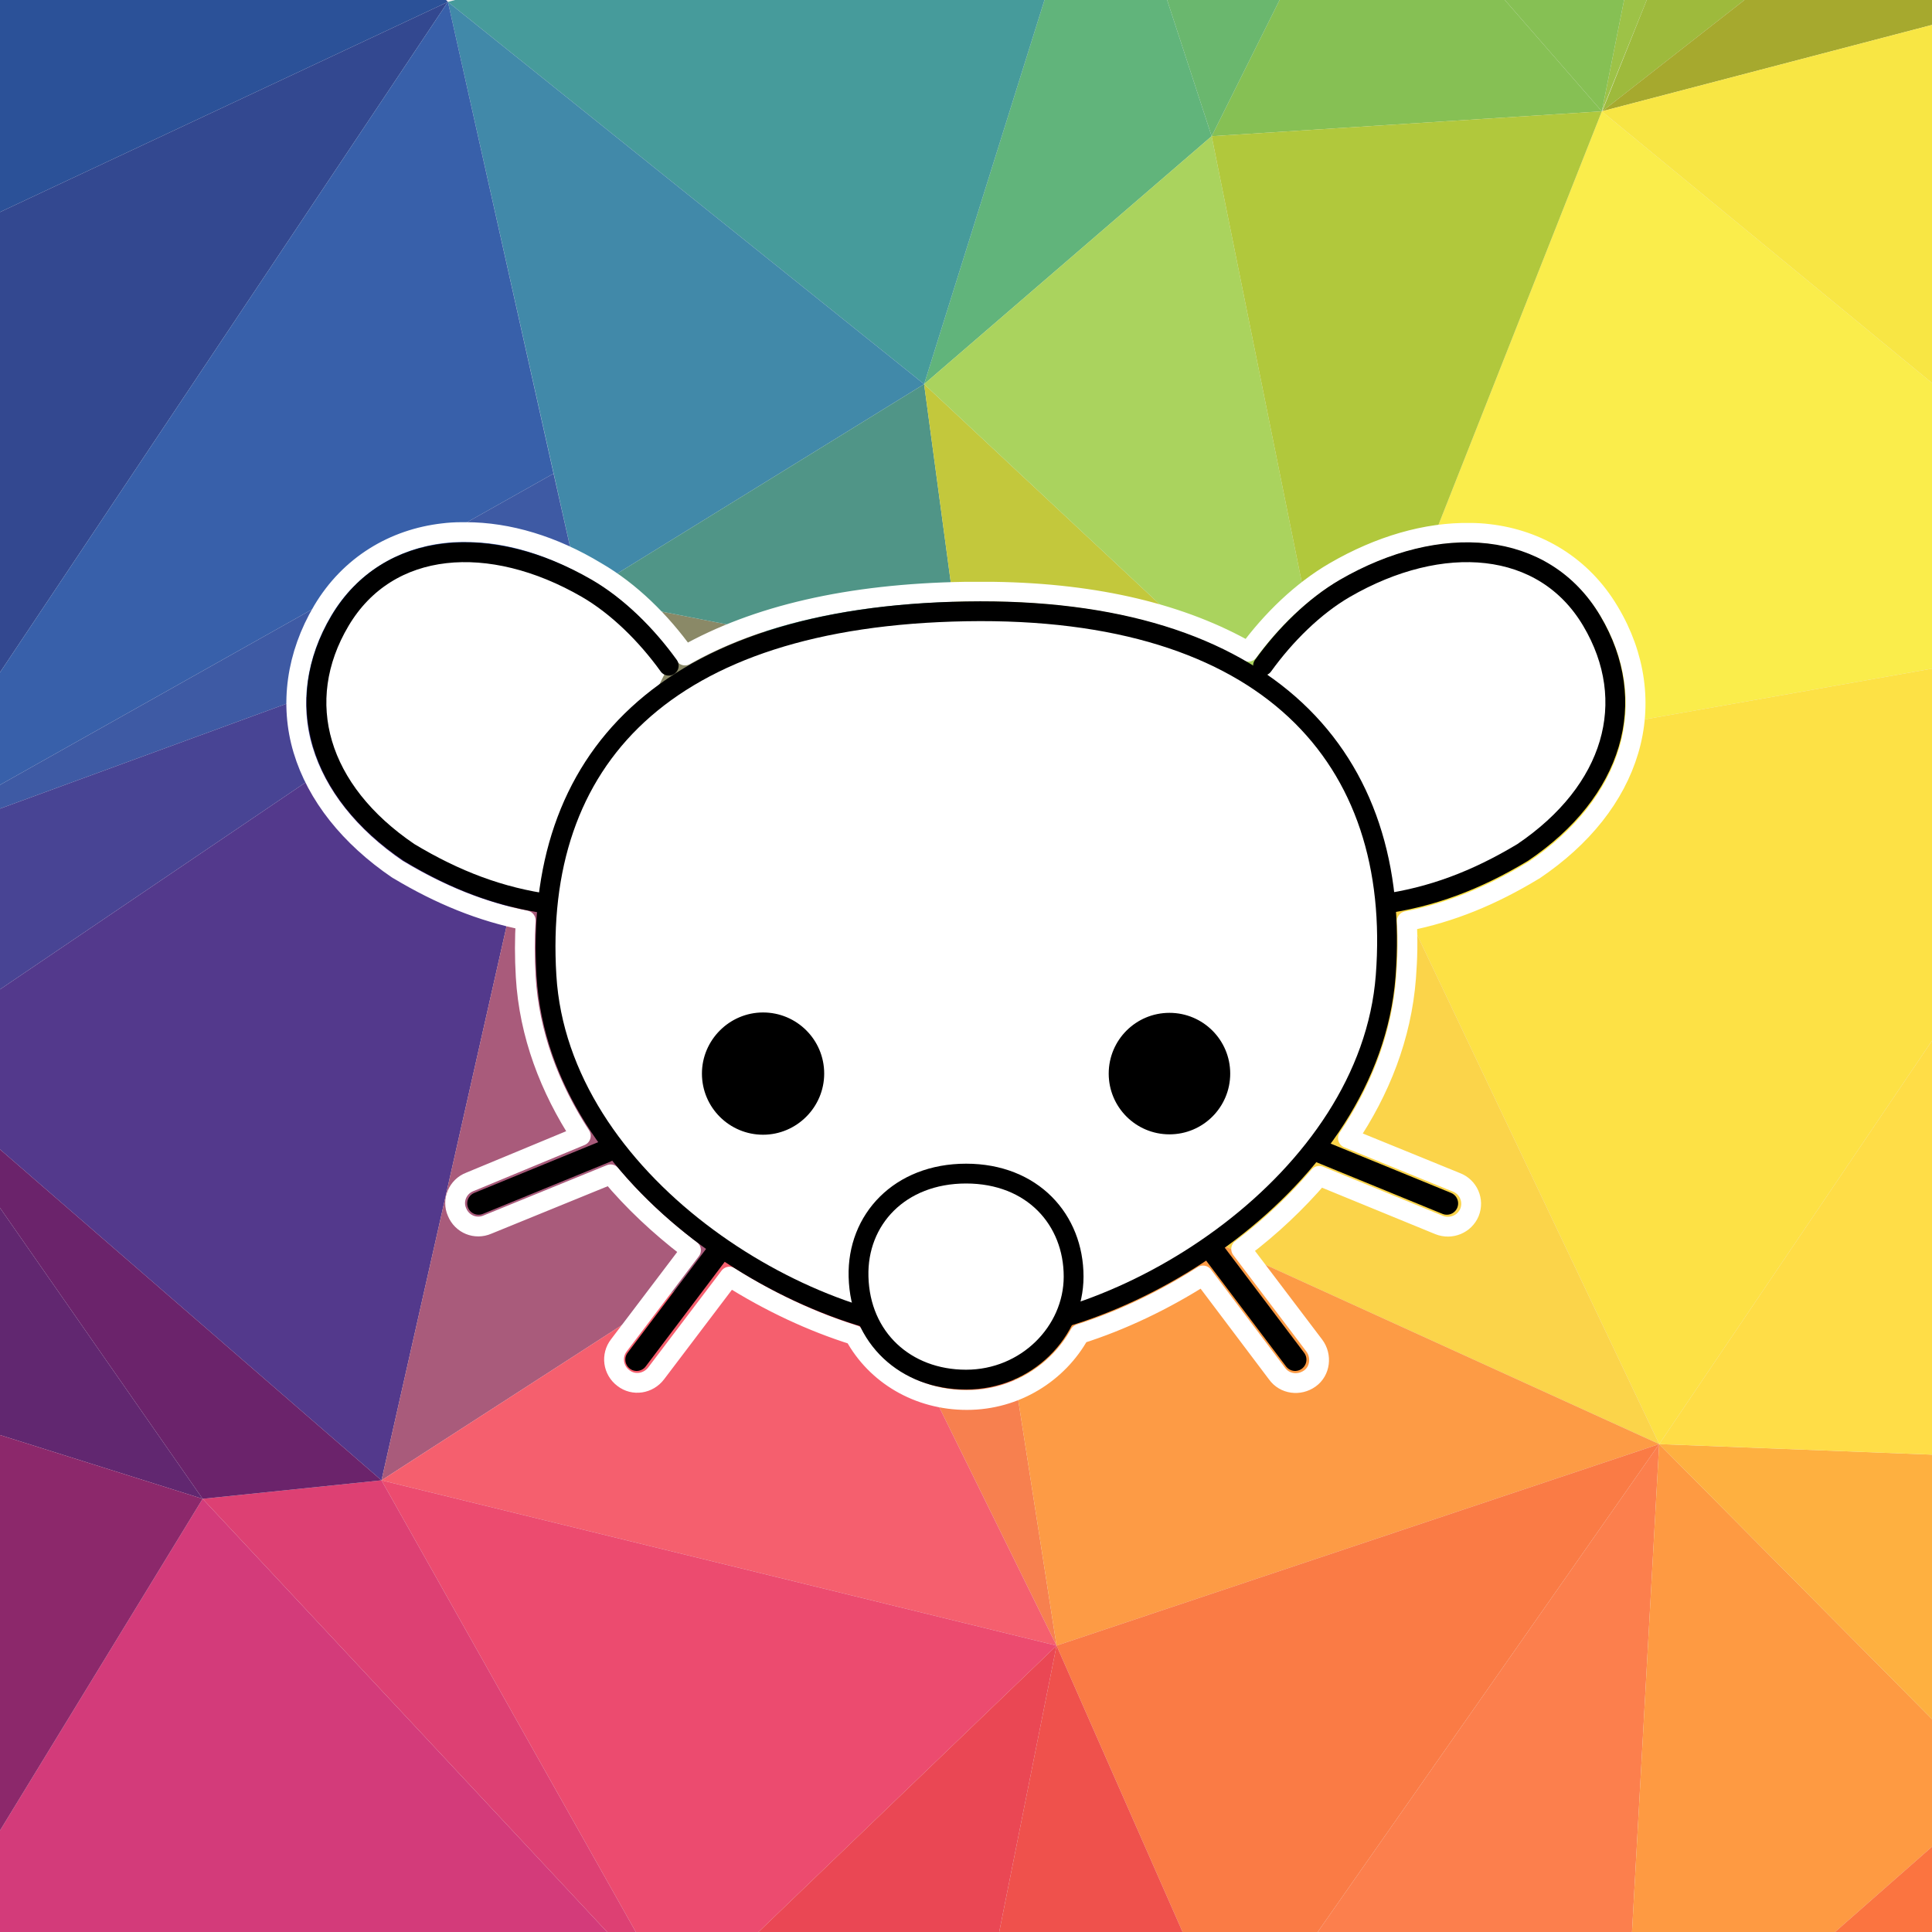
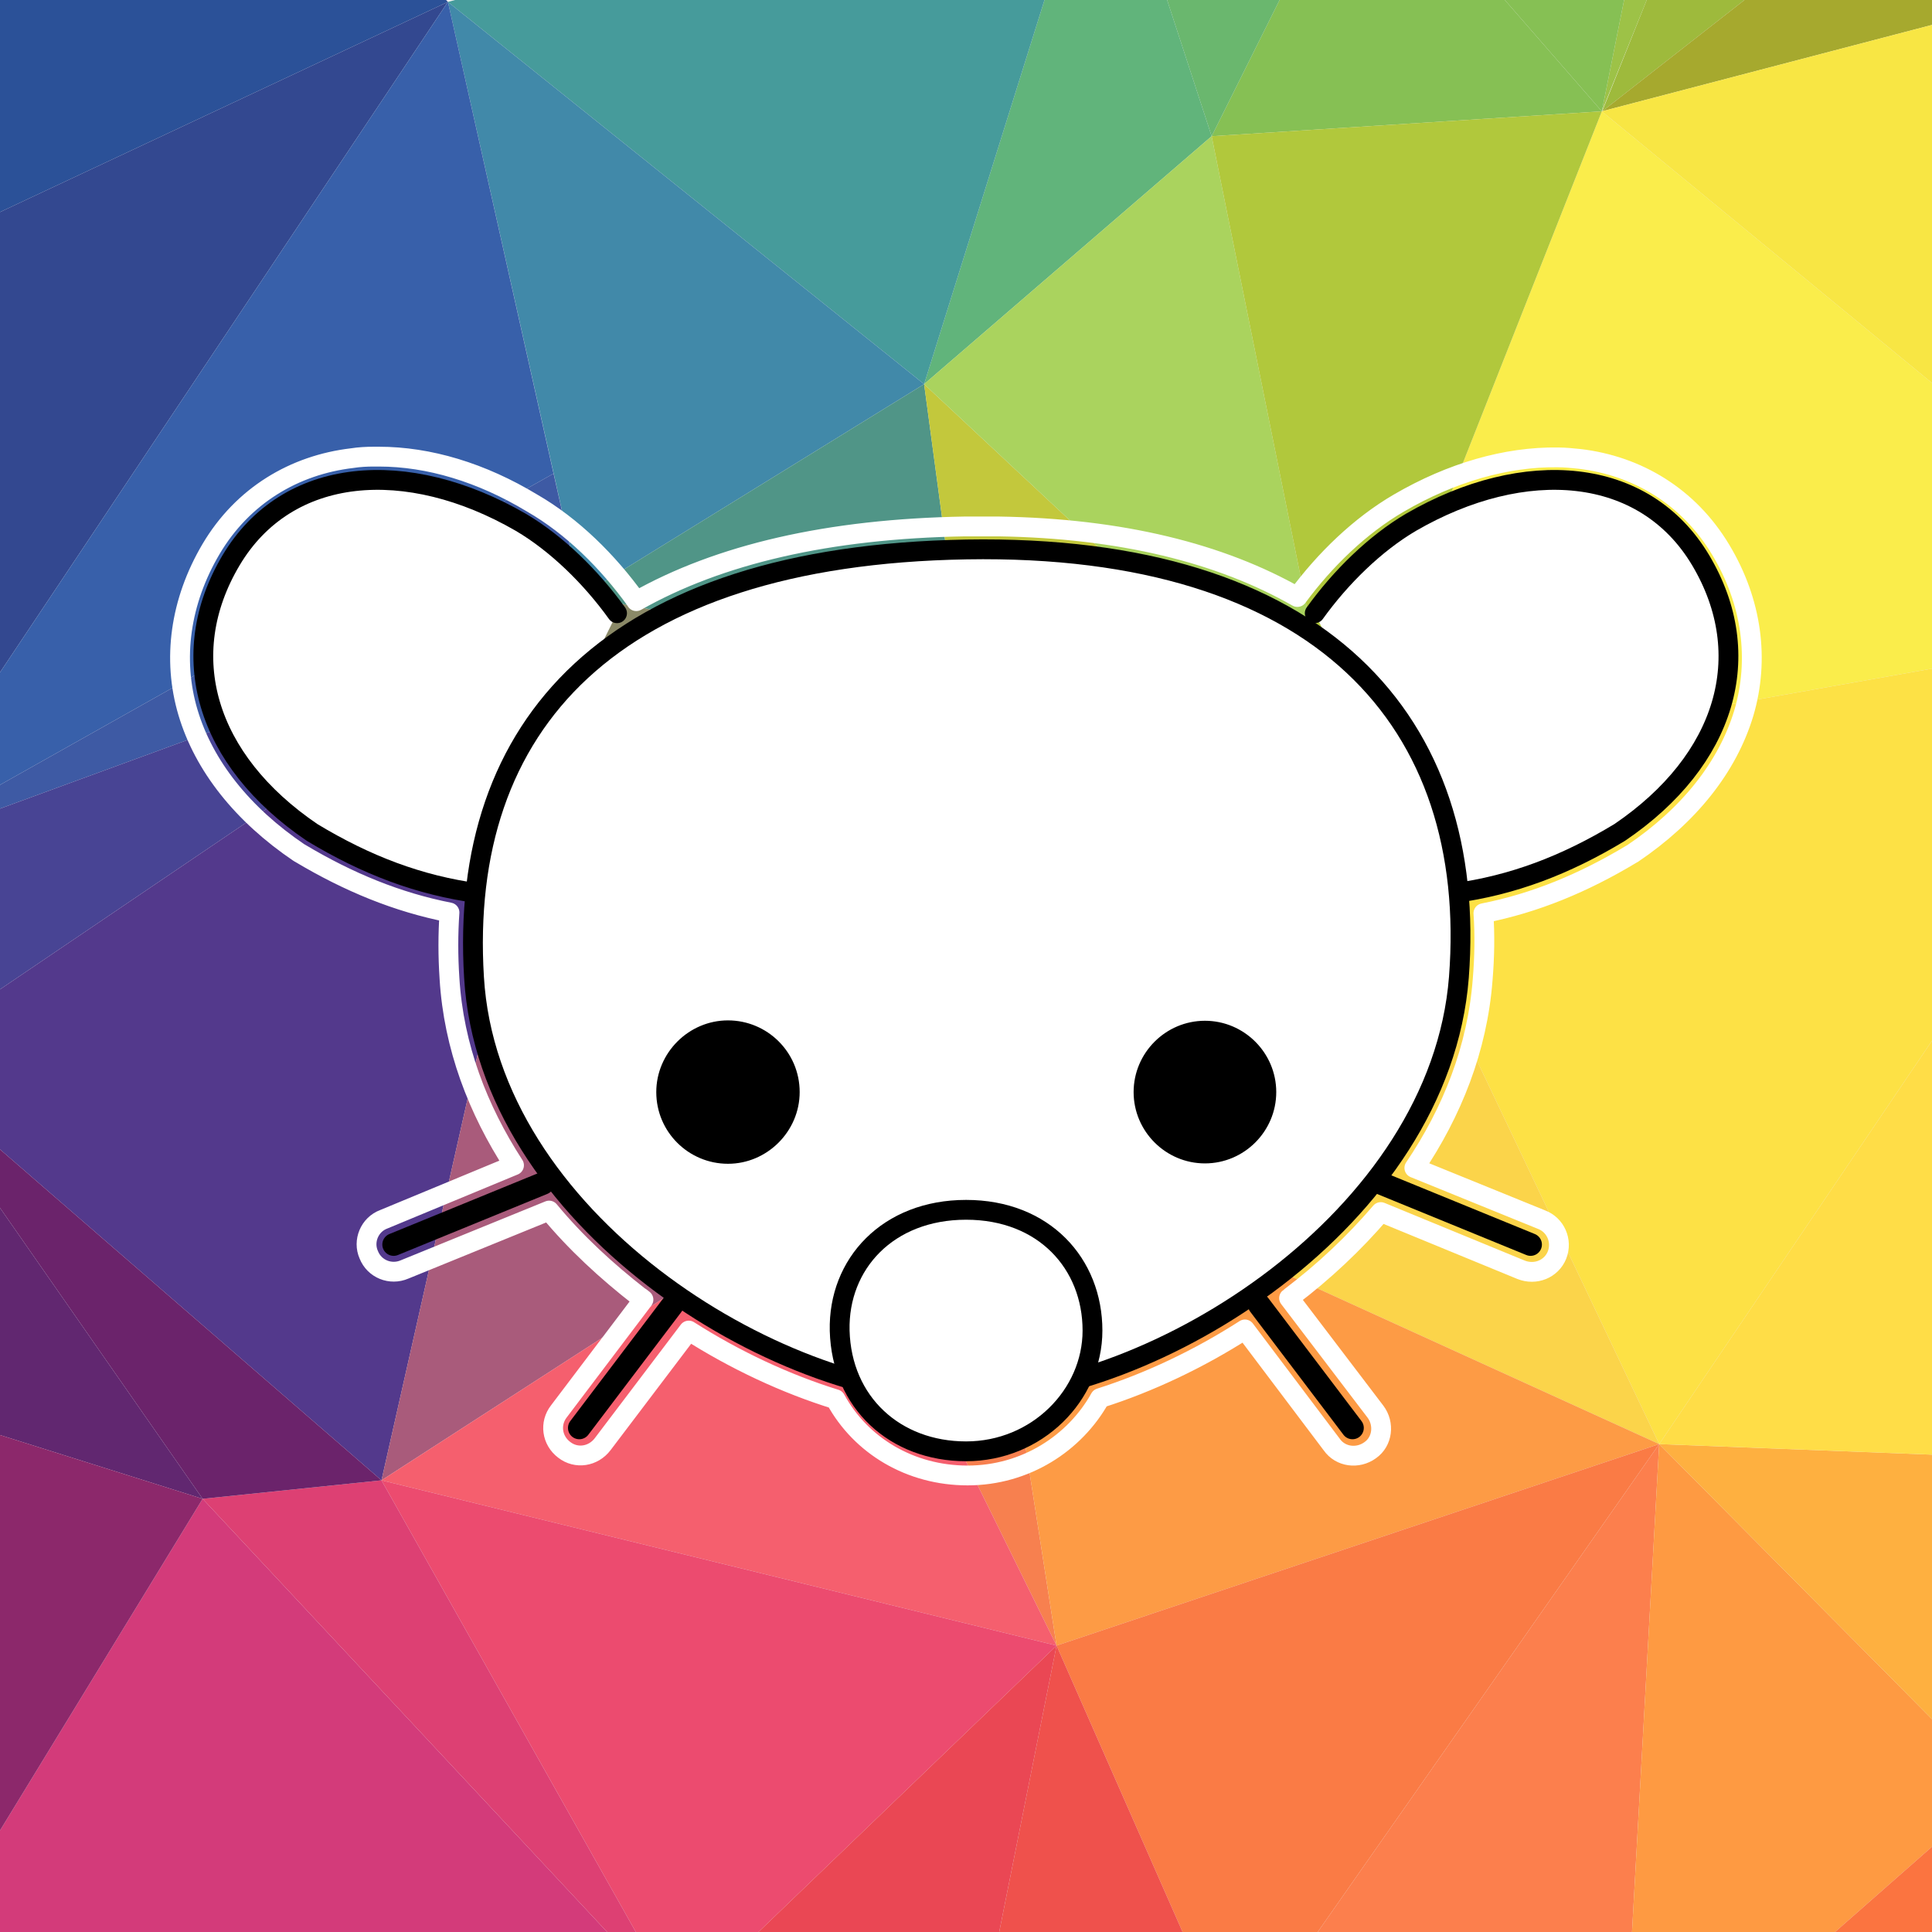
<svg xmlns="http://www.w3.org/2000/svg" xml:space="preserve" id="Layer_1" x="0" y="0" style="enable-background:new 0 0 512 512" version="1.1" viewBox="0 0 512 512">
  <style>.st0{fill:none}.st4{fill:#86c054}.st45{fill:#fff;stroke:#000;stroke-width:5.25;stroke-linecap:round;stroke-linejoin:round;stroke-miterlimit:10}</style>
  <path d="M244.9 101.8 118.7.5zM321.1 36.1l34.1 168.8zM154 157.9 118.8.9l27.9 124.6L0 208l146.7-82.5zM0 380.3l53.7 16.9zM255.2 177.7h-.1l-34.6 137.5-119.4 77.1 119.4-77.1zM424.6 29.5 436.5 0zM120.6 0h-2.4l.5.5z" class="st0" />
  <path d="M118.2 0H0v56.2L118.7.5z" style="fill:#2b5198" />
  <path d="M462.3 0h-25.9l-11.8 29.5z" style="fill:#9eba3c" />
  <path d="M436.4 0h-6l-5.9 29.5z" style="fill:#9dc247" />
  <path d="M430.4 0h-31.6l25.7 29.5z" class="st4" />
  <path d="M424.5 29.5 398.8 0h-59.7l-18 36.1z" class="st4" />
  <path d="M339.1 0h-29.8l11.8 36.1z" style="fill:#6ab76e" />
  <path d="M321.1 36.1 309.3 0h-32.5l-31.9 101.8z" style="fill:#61b47b" />
  <path d="M244.9 101.8 276.8 0H120.6l-1.9.5z" style="fill:#469b9b" />
  <path d="m118.7.5.1.4 35.2 157 90.9-56.1z" style="fill:#4189a9" />
  <path d="M0 56.2v122L118.7.5z" style="fill:#334890" />
  <path d="m118.8.9-.1-.4L0 178.2V208l146.7-82.5z" style="fill:#3860aa" />
  <path d="M146.7 125.5 0 208v6.3l154-56.4z" style="fill:#3e5aa4" />
  <path d="M0 214.3v47.9l154-104.3z" style="fill:#484494" />
  <path d="M154 157.9 0 262.2v42.4l101.1 87.7z" style="fill:#53398c" />
  <path d="m154 157.9-52.9 234.4 119.4-77.1z" style="fill:#a95b7b" />
  <path d="M255.1 177.7 154 157.9l66.5 157.3z" style="fill:#8a8967" />
  <path d="M244.9 101.8 154 157.9l101.1 19.8z" style="fill:#509587" />
  <path d="M255.1 177.7h.1l100 27.2-110.3-103.1z" style="fill:#c3c83c" />
  <path d="M355.2 204.9 321.1 36.1l-76.2 65.7z" style="fill:#aad35e" />
  <path d="m424.5 29.5-69.3 175.4L512 177.2v-75.7z" style="fill:#faed4b" />
  <path d="m424.5 29.5-103.4 6.6 34.1 168.8z" style="fill:#b1c83c" />
  <path d="M424.5 29.5 512 6.6V0h-49.7l-37.7 29.5z" style="fill:#a6a92e" />
  <path d="m424.5 29.5 87.5 72V6.6z" style="fill:#f8e644" />
  <path d="M439.7 382.7 512 275.8v-98.6l-156.8 27.7z" style="fill:#fde145" />
  <path d="m258.8 300.3 180.9 82.4-84.5-177.8z" style="fill:#fbd44a" />
  <path d="m258.8 300.3 96.4-95.4-100-27.2z" style="fill:#fad247" />
  <path d="m255.2 177.7-34.7 137.5 38.3-14.9z" style="fill:#f8b456" />
  <path d="M220.5 315.2 280 436.1l-21.2-135.8z" style="fill:#f7804f" />
  <path d="m280 436.1 159.7-53.4-180.9-82.4z" style="fill:#fd9b45" />
  <path d="m280 436.1 33.4 75.9h35.8l90.5-129.3z" style="fill:#fa7b45" />
  <path d="M439.7 382.7 349.2 512h83.3z" style="fill:#fc7f4d" />
  <path d="M432.5 512h53.8l25.7-22.6v-33.8l-72.3-72.9z" style="fill:#fe9a42" />
  <path d="M512 455.6v-70.1l-72.3-2.8z" style="fill:#feb040" />
  <path d="M512 385.5V275.8l-72.3 106.9z" style="fill:#ffdd47" />
  <path d="M512 512v-22.6L486.3 512z" style="fill:#fb7440" />
  <path d="M264.8 512h48.6L280 436.1z" style="fill:#ef514c" />
  <path d="M101.1 392.3 280 436.1l-59.5-120.9z" style="fill:#f55f6e" />
  <path d="M101.1 392.3 168.5 512H201l79-75.9z" style="fill:#ec4b6f" />
  <path d="M201 512h63.8l15.2-75.9z" style="fill:#ea4754" />
  <path d="M0 485.1V512h160.9L53.7 397.2z" style="fill:#d33b7a" />
  <path d="M53.7 397.2 160.9 512h7.6l-67.4-119.7z" style="fill:#dd4073" />
  <path d="M101.1 392.3 0 304.6v15.5l53.7 77.1z" style="fill:#6b236b" />
  <path d="M0 320.1v60.2l53.7 16.9z" style="fill:#612770" />
  <path d="M0 380.3v104.8l53.7-87.9z" style="fill:#8c286b" />
  <g id="layer1_00000092418532499058005660000010785271004094054045_" transform="translate(-36.38038 -256.7862)">
-     <path id="path817-3_00000016783017030312699050000005188398321492582052_" d="M159.8 397.8h-1.1c-1.7 0-3.3.1-4.9.3-13 1.5-24.7 8.4-31.9 20.5-7 11.8-8.8 24.9-5.2 36.9s12.3 23 25.1 31.7c.1 0 .2.1.2.1 11 6.6 22 11.1 33.7 13.4-.3 4.9-.3 9.8 0 14.9.9 15.4 6.4 29.6 14.6 42.2L160.9 570c-3.2 1.2-4.8 4.9-3.4 8 1.3 3.2 4.9 4.7 8.1 3.3l32.6-13.3c6 7.2 13 13.7 20.4 19.4.3.2.6.4.9.7l-19.1 25.2c-2.1 2.7-1.6 6.6 1.2 8.7 2.7 2.1 6.6 1.5 8.7-1.3l19.4-25.6c10.6 6.7 21.9 12 33.1 15.5 5.7 10.5 16.9 17.2 29.8 17.2 13 0 24.2-7.2 29.9-17.5 11-3.5 22.2-8.8 32.7-15.5l19.6 26c2 2.8 5.9 3.3 8.7 1.3s3.2-6 1.2-8.7l-19.4-25.6c.1-.1.3-.2.4-.3 7.4-5.6 14.2-12 20.3-19.1l31.7 13c3.2 1.3 6.8-.2 8.1-3.3 1.3-3.2-.3-6.8-3.5-8l-28.7-11.7c8.5-12.6 14.2-26.9 15.4-42.5.4-5.1.5-10.1.2-15 11.7-2.3 22.6-6.8 33.5-13.4.1 0 .2-.1.2-.1 12.9-8.7 21.5-19.6 25.1-31.7 3.6-12.1 1.9-25.1-5.2-36.9-7.2-12.1-18.9-19-31.9-20.5-1.6-.2-3.3-.3-4.9-.3-11.6-.2-24 3.4-35.9 10.3-8.8 5.1-16.7 12.8-22.9 21.2-17.3-9.9-39.8-15.5-67.5-15.9h-7.6c-30.8.5-55.5 6.3-74.2 16.9-.1-.1-.1-.1-.1-.2-6.3-8.8-14.4-16.8-23.4-22-11.4-6.9-23.3-10.5-34.6-10.5h0z" style="fill:none;stroke:#fff;stroke-width:5.25;stroke-linecap:round;stroke-linejoin:round;stroke-miterlimit:10" />
-     <path id="path1087_00000132810757152909905230000000992923811777627269_" d="M371.1 433.2c5.9-8.2 13.6-15.8 21.7-20.5 25.6-14.8 52.7-12.8 65.4 8.6 12.7 21.4 5.8 45.1-18.3 61.4-12.3 7.4-24.2 11.9-37.4 13.7m-188.9-63.2c-5.9-8.2-13.6-15.8-21.7-20.5-25.6-14.8-52.7-12.8-65.4 8.6-12.7 21.4-5.8 45.1 18.3 61.4 12.3 7.4 24.2 11.9 37.4 13.7" class="st45" />
-     <path id="path969_00000026149126356666619380000005201206681269014717_" d="M403.6 515.4c4.4-57.6-31-98-111.2-96.6s-114.7 39.4-111.2 96.6c3.3 54.6 68 94.7 110.8 94.7s107.4-40.2 111.6-94.7z" class="st45" />
-     <path id="path1084_00000059302391024560720460000014722008476341810870_" d="M330.2 541.3c0 8.9 7.2 16.1 16.1 16.1s16.1-7.2 16.1-16.1-7.2-16.1-16.1-16.1-16.1 7.2-16.1 16.1zm-107.8 0c0 9 7.3 16.2 16.2 16.2s16.2-7.3 16.2-16.2c0-9-7.3-16.2-16.2-16.2s-16.2 7.3-16.2 16.2z" />
-     <path id="path1008_00000029036177936675273680000011696966013774514822_" d="m226.1 589.3-21 27.8m153.5-27.8 21 27.8m-182.7-55.2-33.7 13.8m222.9-13.8 33.7 13.8" style="fill:none;stroke:#000;stroke-width:6;stroke-linecap:round;stroke-miterlimit:10" />
-     <path id="path1115_00000034811848344641319500000015673934847231637895_" d="M292.4 567.8c-17.6 0-28.9 12.2-28.5 27.3.4 16.3 12.5 27.3 28.5 27.3s28.5-12.7 28.5-27.3c0-15.1-10.9-27.3-28.5-27.3z" class="st45" />
+     <path id="path817-3_00000016783017030312699050000005188398321492582052_" d="M136.8 377.8h-1.3c-2 0-3.9.1-5.8.4-15.3 1.8-29 9.9-37.4 24.1-8.2 13.9-10.3 29.2-6.1 43.3 4.2 14.1 14.4 27 29.5 37.2.1 0 .2.1.2.1 12.9 7.7 25.8 13 39.6 15.7-.4 5.8-.4 11.5 0 17.5 1.1 18.1 7.5 34.7 17.1 49.5l-34.5 14.3c-3.8 1.4-5.6 5.8-4 9.4 1.5 3.8 5.8 5.5 9.5 3.9l38.3-15.6c7 8.5 15.3 16.1 23.9 22.8.4.2.7.5 1.1.8l-22.4 29.6c-2.5 3.2-1.9 7.7 1.4 10.2 3.2 2.5 7.7 1.8 10.2-1.5l22.8-30.1c12.4 7.9 25.7 14.1 38.9 18.2 6.7 12.3 19.8 20.2 35 20.2 15.3 0 28.4-8.5 35.1-20.5 12.9-4.1 26.1-10.3 38.4-18.2l23 30.5c2.3 3.3 6.9 3.9 10.2 1.5 3.3-2.3 3.8-7 1.4-10.2L378 600.8c.1-.1.4-.2.5-.4 8.7-6.6 16.7-14.1 23.8-22.4l37.2 15.3c3.8 1.5 8-.2 9.5-3.9 1.5-3.8-.4-8-4.1-9.4l-33.7-13.7c10-14.8 16.7-31.6 18.1-49.9.5-6 .6-11.9.2-17.6 13.7-2.7 26.5-8 39.3-15.7.1 0 .2-.1.2-.1 15.1-10.2 25.2-23 29.5-37.2 4.2-14.2 2.2-29.5-6.1-43.3-8.5-14.2-22.2-22.3-37.4-24.1-1.9-.2-3.9-.4-5.8-.4-13.6-.2-28.2 4-42.1 12.1-10.3 6-19.6 15-26.9 24.9-20.3-11.6-46.7-18.2-79.2-18.7h-8.9c-36.2.6-65.2 7.4-87.1 19.8-.1-.1-.1-.1-.1-.2-7.4-10.3-16.9-19.7-27.5-25.8-13.4-8.1-27.4-12.3-40.6-12.3h0z" style="fill:none;stroke:#fff;stroke-width:5.25;stroke-linecap:round;stroke-linejoin:round;stroke-miterlimit:10" />
+     <path id="path1087_00000132810757152909905230000000992923811777627269_" d="M384.8 419.3c6.9-9.6 16-18.5 25.5-24.1 30.1-17.4 61.9-15 76.8 10.1 14.9 25.1 6.8 52.9-21.5 72.1-14.4 8.7-28.4 14-43.9 16.1m-221.8-74.2c-6.9-9.6-16-18.5-25.5-24.1-30.1-17.4-61.9-15-76.8 10.1-14.9 25.1-6.8 52.9 21.5 72.1 14.4 8.7 28.4 14 43.9 16.1" class="st45" />
+     <path id="path969_00000026149126356666619380000005201206681269014717_" d="M423 515.8c5.2-67.6-36.4-115-130.5-113.4S157.9 448.7 162 515.8c3.8 64.1 79.7 111.2 130 111.2s126-47.2 131-111.2z" class="st45" />
+     <path id="path1084_00000059302391024560720460000014722008476341810870_" d="M336.8 546.2c0 10.4 8.5 18.9 18.9 18.9s18.9-8.5 18.9-18.9c0-10.4-8.5-18.9-18.9-18.9s-18.9 8.5-18.9 18.9zm-126.5 0c0 10.6 8.6 19 19 19s19-8.6 19-19c0-10.6-8.6-19-19-19s-19 8.6-19 19z" />
+     <path id="path1008_00000029036177936675273680000011696966013774514822_" d="m214.6 602.6-24.7 32.6m180.2-32.6 24.7 32.6m-214.5-64.8-39.6 16.2m261.7-16.2 39.6 16.2" style="fill:none;stroke:#000;stroke-width:6;stroke-linecap:round;stroke-miterlimit:10" />
+     <path id="path1115_00000034811848344641319500000015673934847231637895_" d="M292.4 577.4c-20.7 0-33.9 14.3-33.5 32 .5 19.1 14.7 32 33.5 32s33.5-14.9 33.5-32c0-17.7-12.8-32-33.5-32z" class="st45" />
  </g>
</svg>
